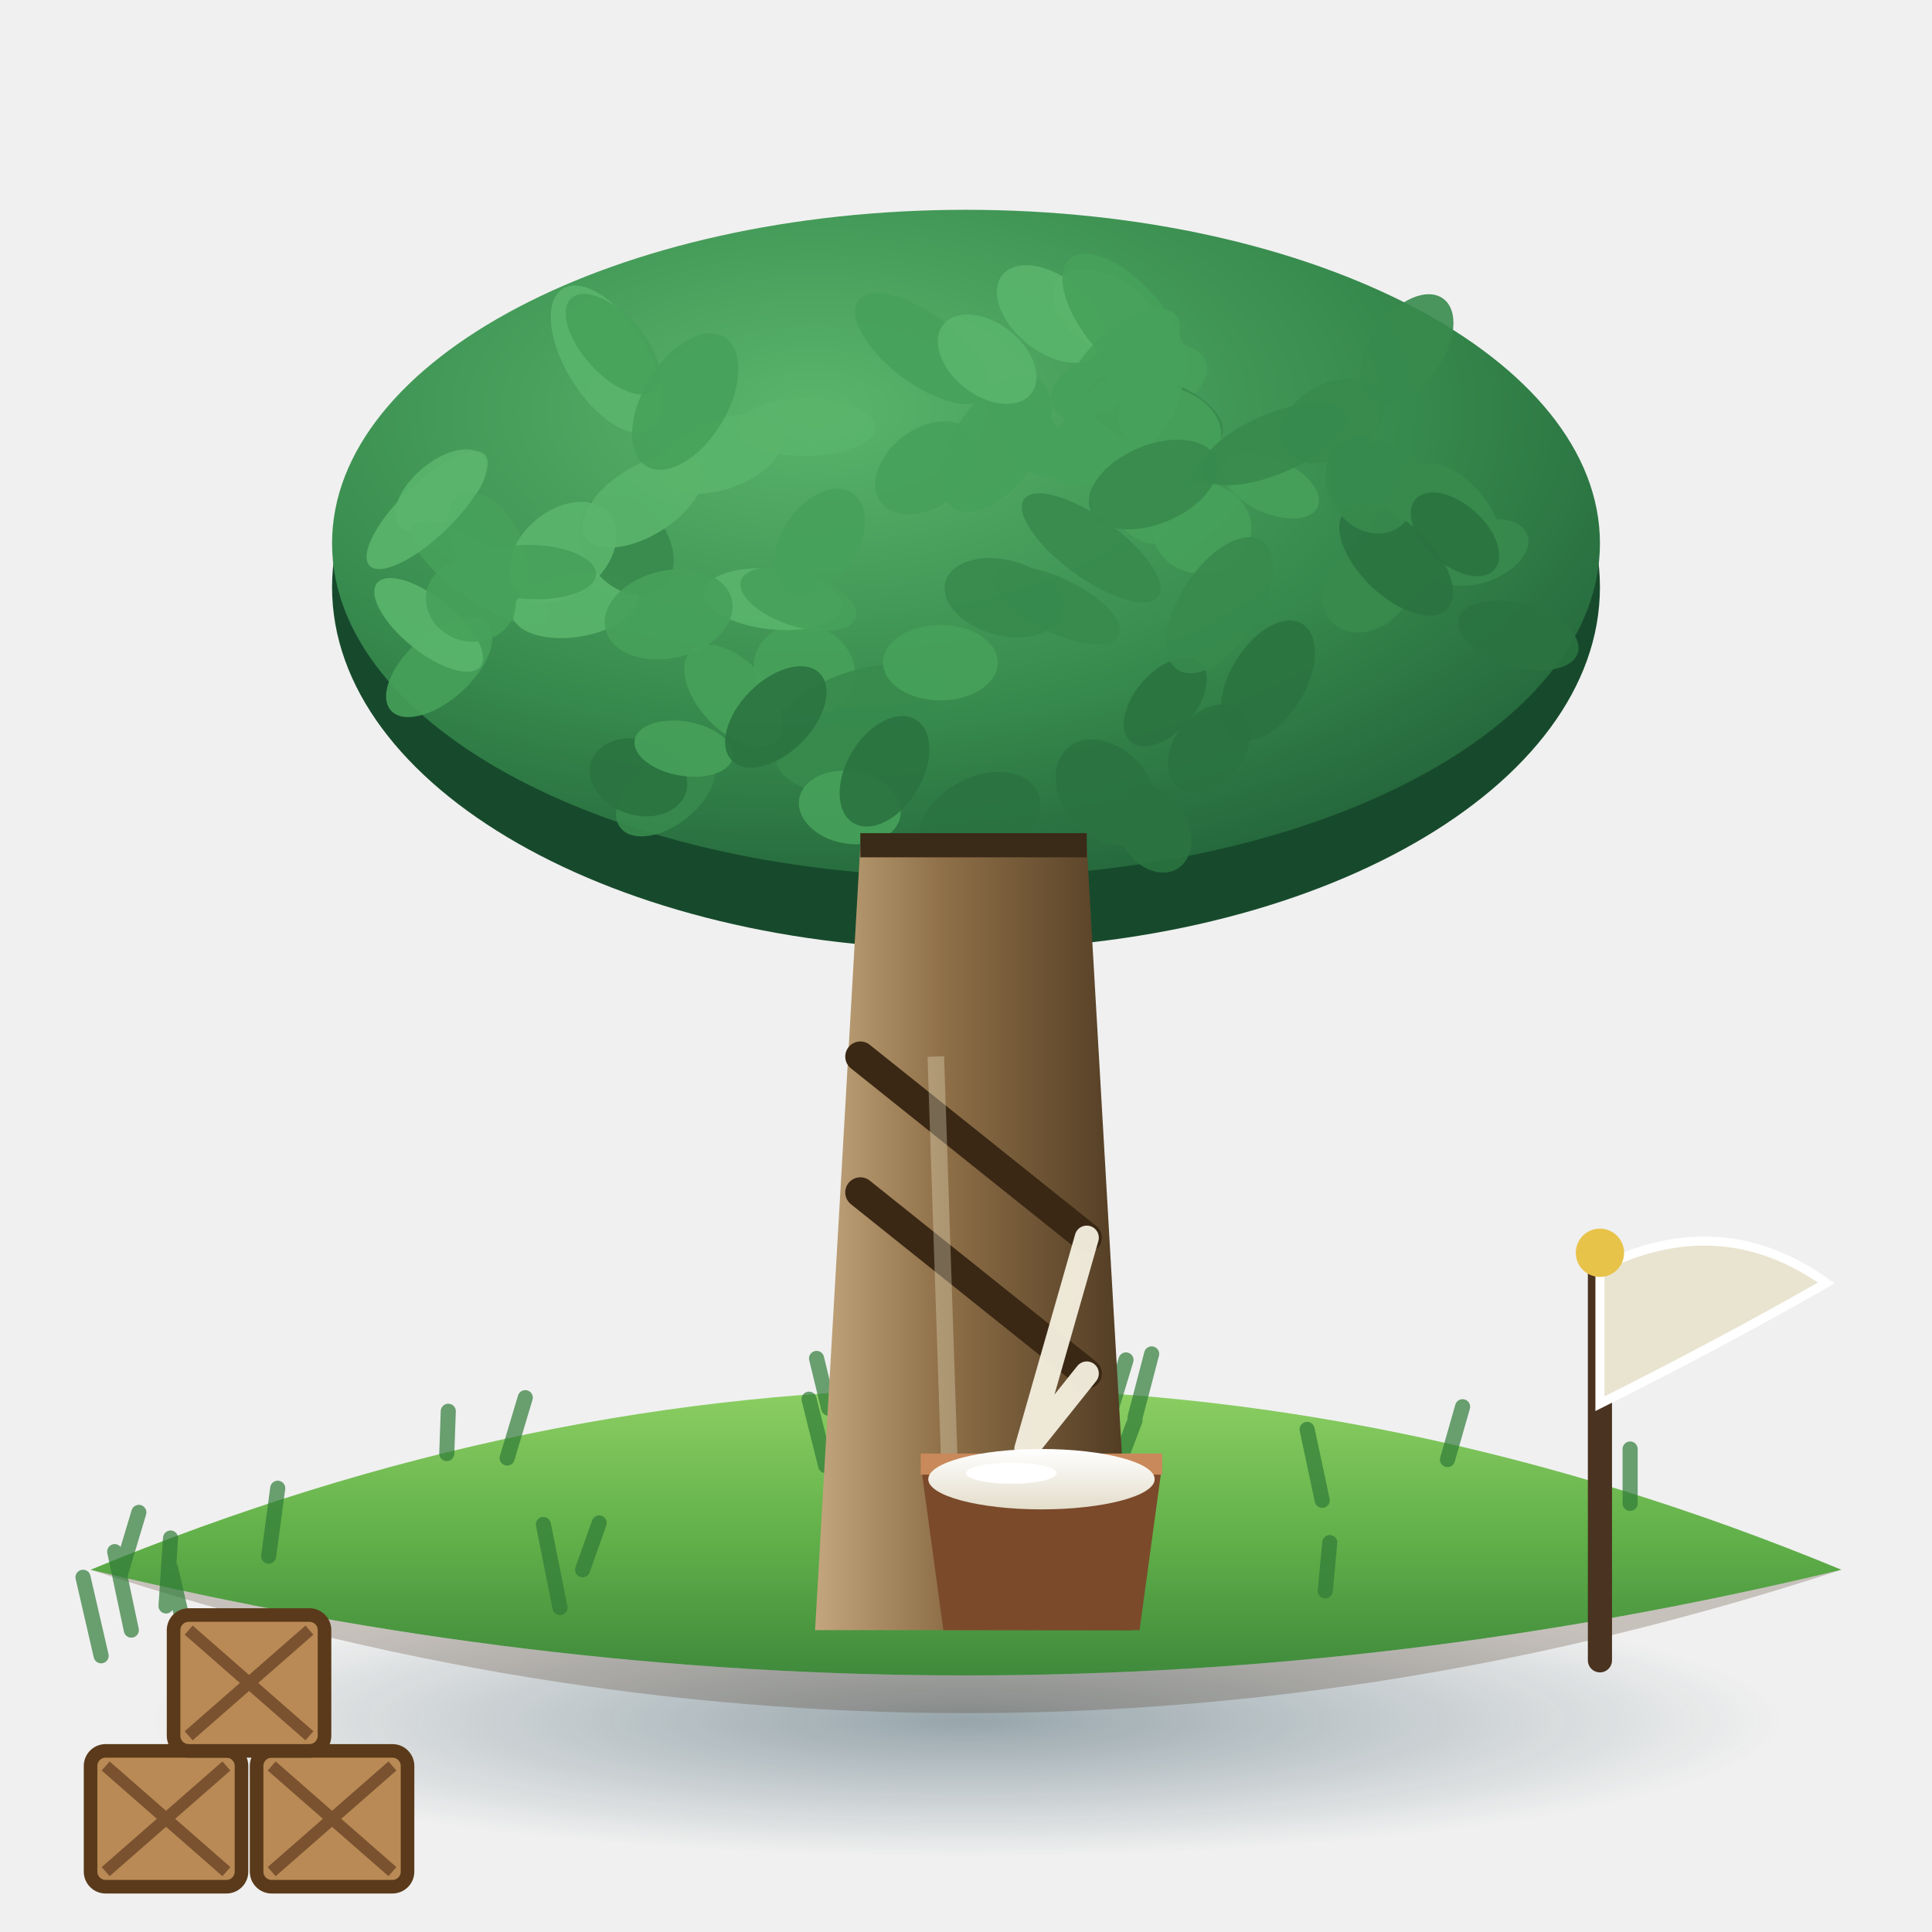
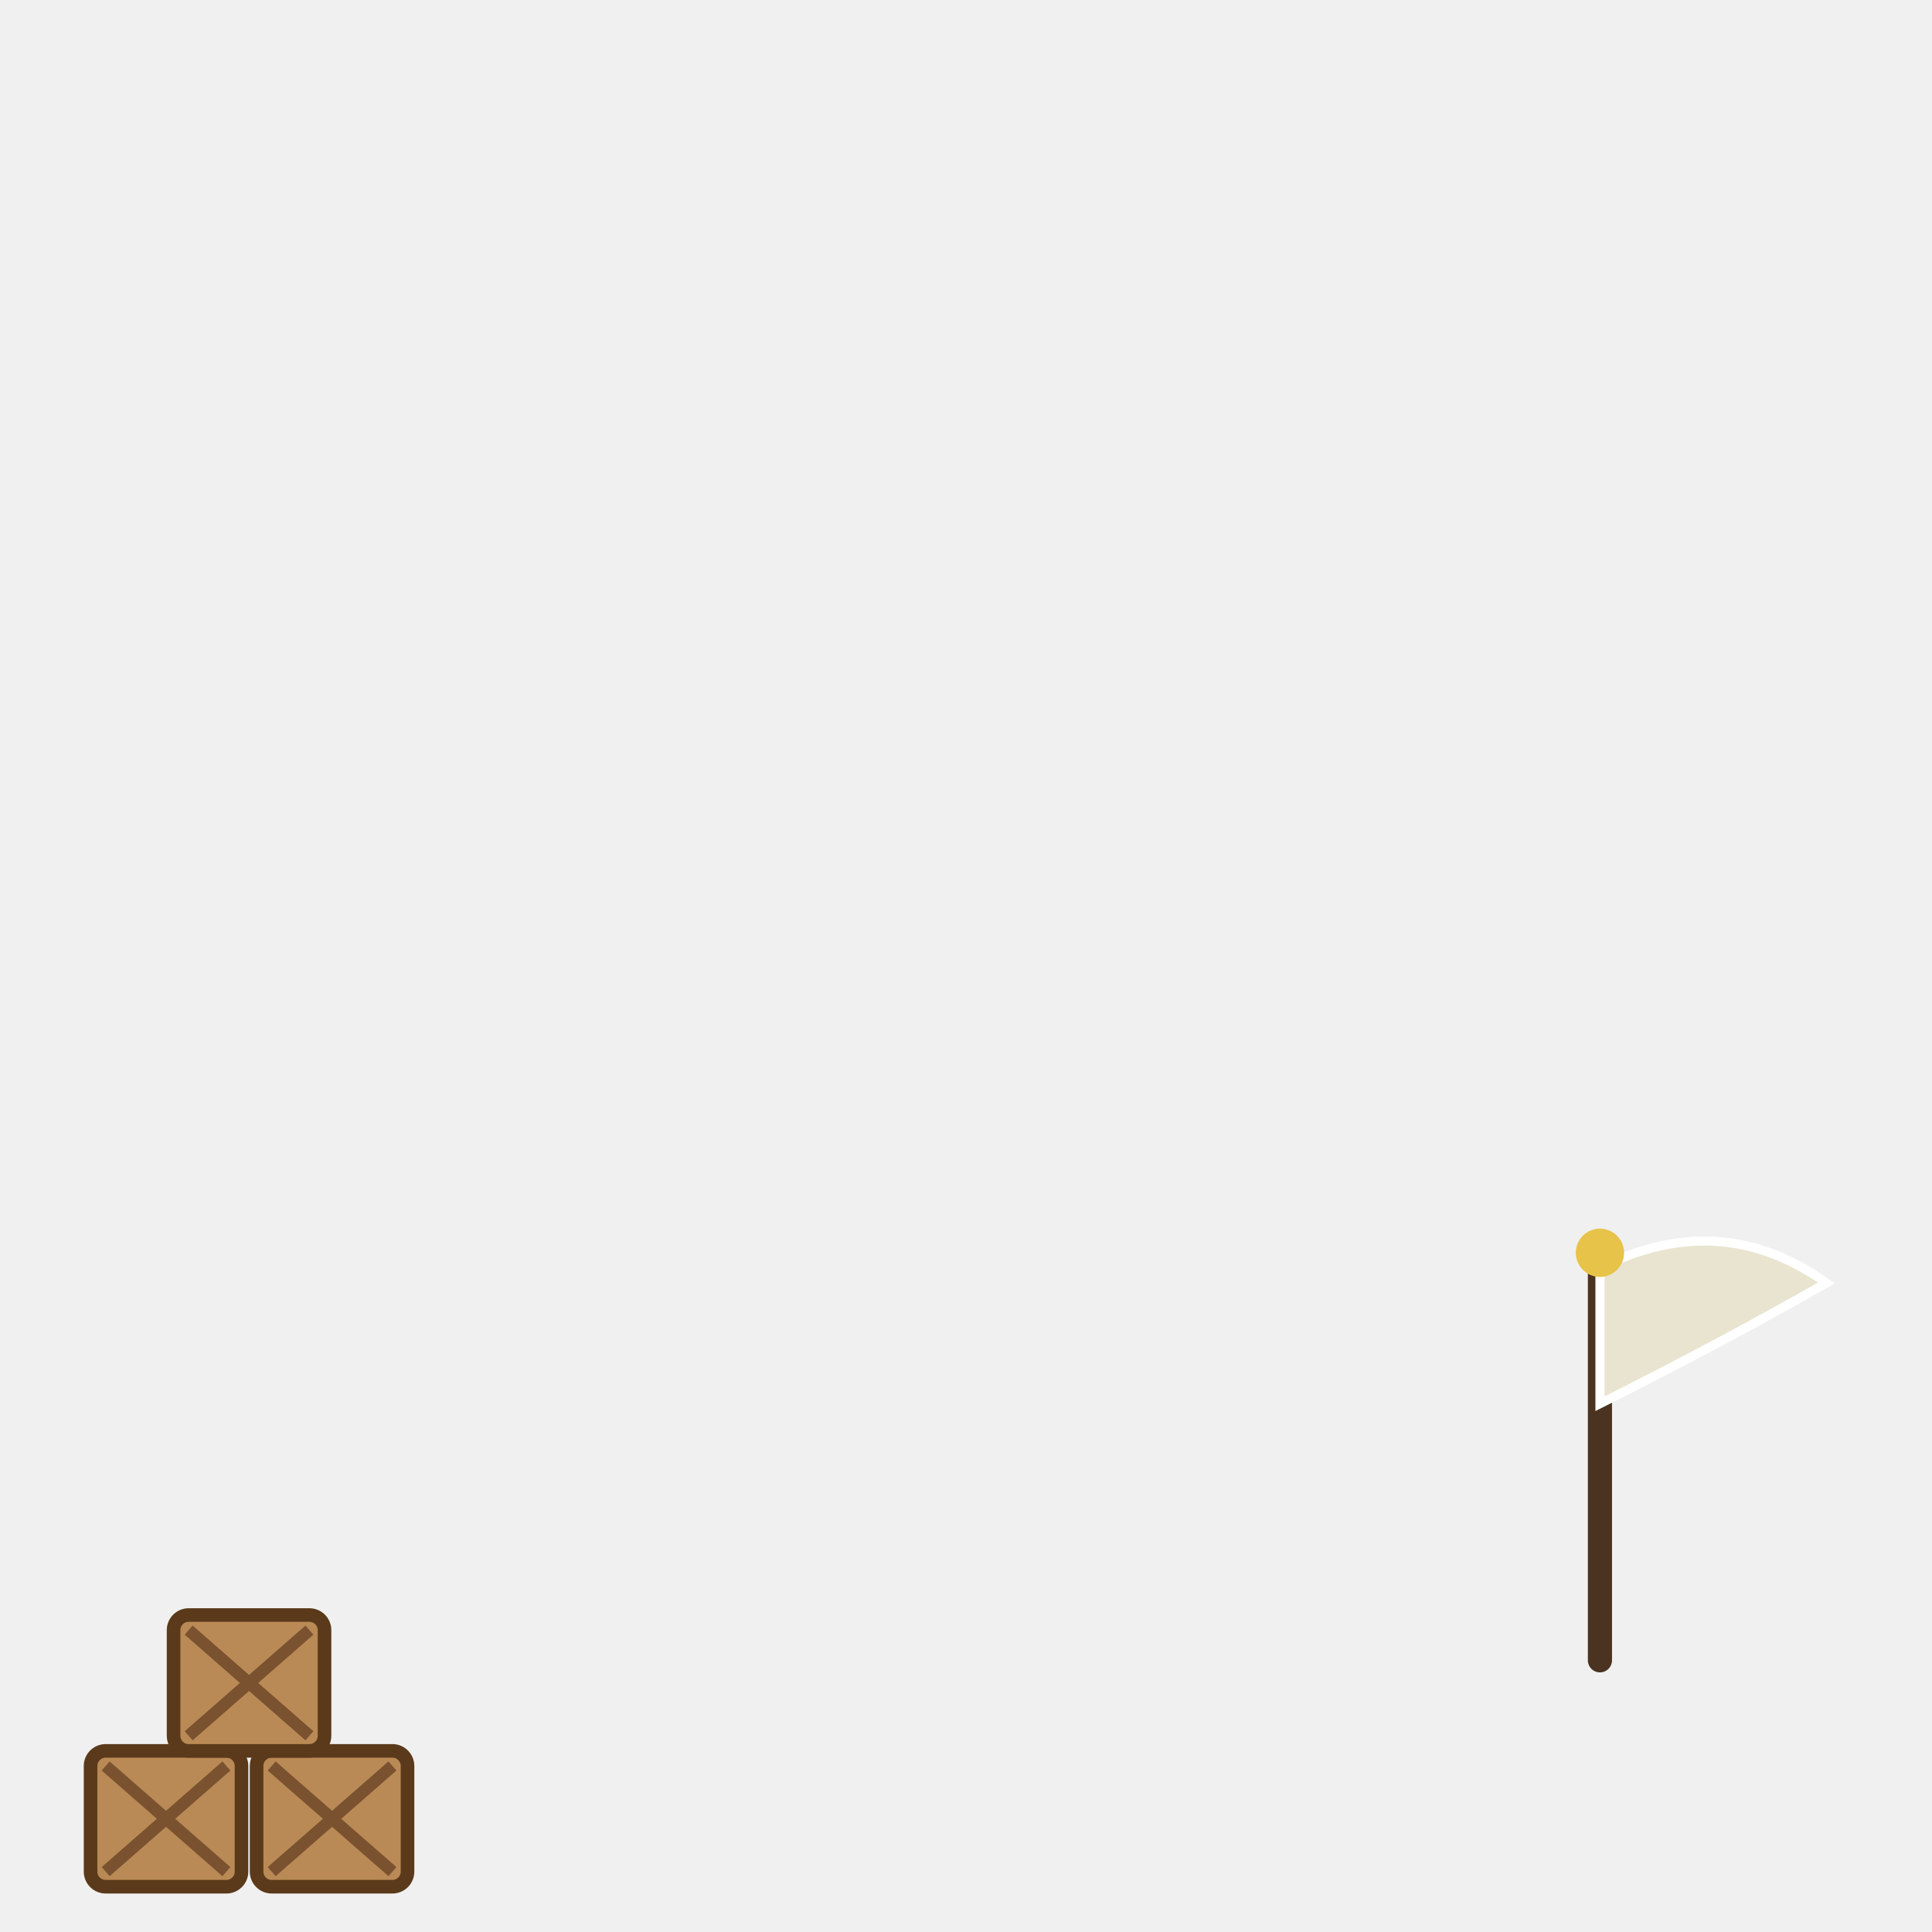
<svg xmlns="http://www.w3.org/2000/svg" viewBox="0 0 128 128" width="128" height="128">
-   <defs>
-     <radialGradient id="sh" cx="0.5" cy="0.5" r="0.5">
-       <stop offset="0" stop-color="#062c3b" stop-opacity="0.38" />
-       <stop offset="1" stop-color="#062c3b" stop-opacity="0" />
-     </radialGradient>
-     <linearGradient id="gr" x1="0" y1="0" x2="0" y2="1">
-       <stop offset="0" stop-color="#8ccf63" />
-       <stop offset="0.55" stop-color="#5fae48" />
-       <stop offset="1" stop-color="#3f8a3c" />
-     </linearGradient>
-     <linearGradient id="gr2" x1="0" y1="0" x2="0" y2="1">
-       <stop offset="0" stop-color="#7cc65a" />
-       <stop offset="1" stop-color="#4a9a3f" />
-     </linearGradient>
-     <linearGradient id="wood" x1="0" y1="0" x2="1" y2="0">
-       <stop offset="0" stop-color="#a9794a" />
-       <stop offset="0.5" stop-color="#7d5230" />
-       <stop offset="1" stop-color="#4f3119" />
-     </linearGradient>
-     <linearGradient id="trunk" x1="0" y1="0" x2="1" y2="0">
-       <stop offset="0" stop-color="#a88457" />
-       <stop offset="0.45" stop-color="#7a5a38" />
-       <stop offset="1" stop-color="#4a3320" />
-     </linearGradient>
-     <radialGradient id="cp2" cx="0.38" cy="0.3" r="0.85">
-       <stop offset="0" stop-color="#5ab56b" />
-       <stop offset="0.55" stop-color="#378a4d" />
-       <stop offset="1" stop-color="#1d5a35" />
-     </radialGradient>
-     <linearGradient id="lat" x1="0" y1="0" x2="0" y2="1">
-       <stop offset="0" stop-color="#ffffff" />
-       <stop offset="1" stop-color="#e3ddcb" />
-     </linearGradient>
-     <linearGradient id="tr" x1="0" y1="0" x2="1" y2="0">
-       <stop offset="0" stop-color="#c3a67d" />
-       <stop offset="0.4" stop-color="#8f7048" />
-       <stop offset="1" stop-color="#4f3a22" />
-     </linearGradient>
-   </defs>
-   <ellipse cx="64" cy="114" rx="54" ry="9" fill="url(#sh)" />
-   <path d="M6 104Q64 80 122 104Q64 118 6 104Z" fill="url(#gr)" />
-   <path d="M6 104Q64 118 122 104Q64 123 6 104Z" fill="#4a3320" opacity=".25" />
-   <path d="M59.7 96.5l1.0 -2.9M6.7 109.7l-1.2 -5.2M70.3 99.5l-0.3 -2.6M87.6 99.4l-1.0 -4.7M33.6 96.6l1.2 -4.0M74.5 101.7l0.7 -3.7M17.8 103.1l0.6 -4.5M54.9 93.3l-0.8 -3.3M38.6 104.0l1.1 -3.1M108.0 99.6l-0.0 -3.6M8.7 108.0l-1.1 -5.2M75.2 93.9l1.1 -4.2M29.6 96.3l0.1 -2.8M8.0 104.2l1.2 -4.0M54.7 97.1l-1.1 -4.4M73.3 94.4l1.3 -4.3M12.3 108.2l-1.0 -4.3M37.1 106.5l-1.1 -5.5M87.8 105.4l0.3 -3.2M11.0 106.4l0.3 -4.5M95.9 96.7l1.0 -3.5M73.8 97.8l1.4 -3.7M72.6 92.5l-0.5 -4.9M56.3 94.8l-0.5 -3.8" stroke="#2f7a38" stroke-width="1" stroke-linecap="round" fill="none" opacity=".7" />
-   <ellipse cx="64" cy="38.9" rx="42" ry="24" fill="#174a2c" />
-   <ellipse cx="64" cy="36" rx="42" ry="22.1" fill="url(#cp2)" />
-   <ellipse cx="40.2" cy="23.8" rx="5.5" ry="2.7" transform="rotate(58 40.2 23.8)" fill="#5ab56b" opacity=".9" />
-   <ellipse cx="29.2" cy="32.5" rx="3.6" ry="1.9" transform="rotate(-40 29.2 32.5)" fill="#5ab56b" opacity=".9" />
-   <ellipse cx="84.0" cy="45.1" rx="4.4" ry="2.5" transform="rotate(-59 84.0 45.1)" fill="#2a7340" opacity=".9" />
-   <ellipse cx="61.1" cy="23.1" rx="5.3" ry="2.3" transform="rotate(37 61.1 23.1)" fill="#46a15a" opacity=".9" />
-   <ellipse cx="68.2" cy="28.8" rx="3.3" ry="1.8" transform="rotate(51 68.2 28.8)" fill="#46a15a" opacity=".9" />
-   <ellipse cx="98.0" cy="36.6" rx="3.4" ry="2.0" transform="rotate(-20 98.0 36.6)" fill="#378a4d" opacity=".9" />
-   <ellipse cx="91.5" cy="32.4" rx="3.5" ry="2.9" transform="rotate(28 91.5 32.4)" fill="#378a4d" opacity=".9" />
-   <ellipse cx="76.4" cy="54.9" rx="3.1" ry="2.3" transform="rotate(59 76.4 54.9)" fill="#2a7340" opacity=".9" />
-   <ellipse cx="70.0" cy="40.1" rx="4.6" ry="1.8" transform="rotate(26 70.0 40.1)" fill="#378a4d" opacity=".9" />
-   <ellipse cx="61.4" cy="31.0" rx="3.8" ry="2.6" transform="rotate(-37 61.4 31.0)" fill="#46a15a" opacity=".9" />
-   <ellipse cx="31.8" cy="38.0" rx="5.5" ry="1.8" transform="rotate(35 31.8 38.0)" fill="#46a15a" opacity=".9" />
-   <ellipse cx="48.6" cy="46.1" rx="4.1" ry="2.3" transform="rotate(47 48.6 46.1)" fill="#46a15a" opacity=".9" />
-   <ellipse cx="72.3" cy="36.3" rx="5.5" ry="2.0" transform="rotate(36 72.3 36.3)" fill="#378a4d" opacity=".9" />
-   <ellipse cx="64.9" cy="54.4" rx="4.3" ry="2.9" transform="rotate(-28 64.9 54.4)" fill="#2a7340" opacity=".9" />
-   <ellipse cx="66.0" cy="29.4" rx="5.1" ry="2.8" transform="rotate(-56 66.0 29.4)" fill="#46a15a" opacity=".9" />
-   <ellipse cx="29.1" cy="44.2" rx="4.3" ry="2.2" transform="rotate(-42 29.1 44.2)" fill="#46a15a" opacity=".9" />
-   <ellipse cx="44.1" cy="52.5" rx="3.8" ry="2.2" transform="rotate(-38 44.1 52.5)" fill="#378a4d" opacity=".9" />
-   <ellipse cx="73.2" cy="20.7" rx="3.8" ry="2.4" transform="rotate(32 73.2 20.7)" fill="#5ab56b" opacity=".9" />
-   <ellipse cx="100.6" cy="42.1" rx="4.1" ry="2.1" transform="rotate(16 100.6 42.1)" fill="#2a7340" opacity=".9" />
-   <ellipse cx="53.3" cy="44.4" rx="3.4" ry="3.0" transform="rotate(21 53.3 44.4)" fill="#46a15a" opacity=".9" />
-   <ellipse cx="90.6" cy="38.9" rx="3.3" ry="2.7" transform="rotate(-44 90.6 38.9)" fill="#378a4d" opacity=".9" />
-   <ellipse cx="40.6" cy="22.8" rx="4.1" ry="2.0" transform="rotate(48 40.6 22.8)" fill="#46a15a" opacity=".9" />
-   <ellipse cx="51.2" cy="39.7" rx="4.6" ry="2.0" transform="rotate(6 51.2 39.7)" fill="#5ab56b" opacity=".9" />
-   <ellipse cx="38.1" cy="40.1" rx="4.2" ry="2.1" transform="rotate(-9 38.1 40.1)" fill="#5ab56b" opacity=".9" />
-   <ellipse cx="74.6" cy="32.1" rx="4.4" ry="2.0" transform="rotate(59 74.6 32.1)" fill="#46a15a" opacity=".9" />
-   <ellipse cx="41.5" cy="36.1" rx="3.7" ry="2.7" transform="rotate(51 41.5 36.1)" fill="#378a4d" opacity=".9" />
-   <ellipse cx="54.3" cy="35.9" rx="3.9" ry="2.5" transform="rotate(-56 54.3 35.9)" fill="#46a15a" opacity=".9" />
-   <ellipse cx="65.4" cy="23.8" rx="3.7" ry="2.4" transform="rotate(38 65.4 23.8)" fill="#5ab56b" opacity=".9" />
-   <ellipse cx="96.5" cy="33.9" rx="3.9" ry="2.0" transform="rotate(49 96.5 33.9)" fill="#378a4d" opacity=".9" />
-   <ellipse cx="92.5" cy="37.1" rx="4.7" ry="2.4" transform="rotate(44 92.5 37.1)" fill="#2a7340" opacity=".9" />
-   <ellipse cx="32.3" cy="36.0" rx="3.7" ry="2.2" transform="rotate(60 32.3 36.0)" fill="#46a15a" opacity=".9" />
-   <ellipse cx="74.8" cy="25.4" rx="5.3" ry="2.6" transform="rotate(-14 74.8 25.4)" fill="#46a15a" opacity=".9" />
-   <ellipse cx="90.8" cy="32.1" rx="3.4" ry="2.8" transform="rotate(59 90.8 32.1)" fill="#378a4d" opacity=".9" />
-   <ellipse cx="76.5" cy="27.4" rx="4.7" ry="2.3" transform="rotate(18 76.5 27.4)" fill="#378a4d" opacity=".9" />
-   <ellipse cx="69.6" cy="20.8" rx="4.1" ry="2.5" transform="rotate(39 69.6 20.8)" fill="#5ab56b" opacity=".9" />
-   <ellipse cx="77.5" cy="28.2" rx="3.5" ry="2.5" transform="rotate(19 77.5 28.2)" fill="#46a15a" opacity=".9" />
-   <ellipse cx="53.4" cy="28.3" rx="4.6" ry="1.9" transform="rotate(0 53.4 28.3)" fill="#5ab56b" opacity=".9" />
-   <ellipse cx="79.6" cy="35.0" rx="3.3" ry="3.0" transform="rotate(1 79.6 35.0)" fill="#46a15a" opacity=".9" />
-   <ellipse cx="66.5" cy="39.6" rx="4.0" ry="2.5" transform="rotate(15 66.5 39.6)" fill="#378a4d" opacity=".9" />
-   <ellipse cx="73.3" cy="52.5" rx="3.9" ry="2.9" transform="rotate(49 73.3 52.5)" fill="#2a7340" opacity=".9" />
-   <ellipse cx="52.9" cy="39.7" rx="4.0" ry="1.8" transform="rotate(18 52.9 39.7)" fill="#46a15a" opacity=".9" />
-   <ellipse cx="57.3" cy="46.5" rx="5.5" ry="2.2" transform="rotate(-15 57.3 46.5)" fill="#378a4d" opacity=".9" />
-   <ellipse cx="74.4" cy="24.0" rx="4.7" ry="2.2" transform="rotate(-42 74.4 24.0)" fill="#46a15a" opacity=".9" />
-   <ellipse cx="77.2" cy="46.5" rx="3.5" ry="2.0" transform="rotate(-49 77.2 46.5)" fill="#2a7340" opacity=".9" />
-   <ellipse cx="42.3" cy="51.5" rx="3.3" ry="2.5" transform="rotate(18 42.3 51.5)" fill="#2a7340" opacity=".9" />
-   <ellipse cx="42.6" cy="33.2" rx="4.5" ry="2.3" transform="rotate(-32 42.6 33.2)" fill="#5ab56b" opacity=".9" />
-   <ellipse cx="37.3" cy="36.6" rx="4.0" ry="2.8" transform="rotate(-40 37.3 36.6)" fill="#5ab56b" opacity=".9" />
-   <ellipse cx="47.8" cy="30.1" rx="4.3" ry="2.3" transform="rotate(-20 47.8 30.1)" fill="#5ab56b" opacity=".9" />
-   <ellipse cx="84.2" cy="32.2" rx="3.4" ry="1.8" transform="rotate(24 84.2 32.2)" fill="#46a15a" opacity=".9" />
-   <ellipse cx="45.4" cy="26.6" rx="5.0" ry="2.8" transform="rotate(-59 45.4 26.6)" fill="#46a15a" opacity=".9" />
-   <ellipse cx="35.3" cy="37.9" rx="4.2" ry="1.8" transform="rotate(2 35.3 37.9)" fill="#46a15a" opacity=".9" />
-   <ellipse cx="62.3" cy="43.9" rx="3.8" ry="2.5" transform="rotate(0 62.3 43.9)" fill="#46a15a" opacity=".9" />
-   <ellipse cx="28.3" cy="33.8" rx="5.3" ry="1.8" transform="rotate(-44 28.3 33.8)" fill="#5ab56b" opacity=".9" />
-   <ellipse cx="55.2" cy="50.1" rx="3.8" ry="2.4" transform="rotate(-1 55.2 50.1)" fill="#378a4d" opacity=".9" />
-   <ellipse cx="45.3" cy="49.6" rx="3.3" ry="1.8" transform="rotate(10 45.3 49.6)" fill="#46a15a" opacity=".9" />
-   <ellipse cx="28.4" cy="41.4" rx="4.4" ry="1.8" transform="rotate(39 28.4 41.4)" fill="#5ab56b" opacity=".9" />
-   <ellipse cx="74.5" cy="21.3" rx="5.5" ry="2.6" transform="rotate(49 74.5 21.3)" fill="#46a15a" opacity=".9" />
-   <ellipse cx="84.4" cy="29.4" rx="5.2" ry="2.0" transform="rotate(-23 84.4 29.4)" fill="#378a4d" opacity=".9" />
-   <ellipse cx="31.2" cy="39.8" rx="3.0" ry="2.7" transform="rotate(14 31.2 39.8)" fill="#46a15a" opacity=".9" />
-   <ellipse cx="56.3" cy="53.5" rx="3.4" ry="2.4" transform="rotate(10 56.3 53.5)" fill="#46a15a" opacity=".9" />
-   <ellipse cx="93.2" cy="23.1" rx="4.1" ry="2.4" transform="rotate(-54 93.2 23.1)" fill="#378a4d" opacity=".9" />
-   <ellipse cx="80.8" cy="40.1" rx="5.1" ry="2.6" transform="rotate(-57 80.8 40.1)" fill="#378a4d" opacity=".9" />
-   <ellipse cx="51.4" cy="47.5" rx="4.1" ry="2.4" transform="rotate(-45 51.4 47.5)" fill="#2a7340" opacity=".9" />
-   <ellipse cx="73.9" cy="28.0" rx="5.5" ry="2.7" transform="rotate(-43 73.9 28.0)" fill="#46a15a" opacity=".9" />
-   <ellipse cx="96.4" cy="35.4" rx="3.5" ry="2.0" transform="rotate(42 96.4 35.4)" fill="#2a7340" opacity=".9" />
-   <ellipse cx="80.1" cy="49.6" rx="3.3" ry="2.3" transform="rotate(-51 80.1 49.6)" fill="#2a7340" opacity=".9" />
-   <ellipse cx="58.6" cy="51.1" rx="4.0" ry="2.5" transform="rotate(-59 58.6 51.1)" fill="#2a7340" opacity=".9" />
-   <ellipse cx="44.3" cy="40.7" rx="4.3" ry="2.9" transform="rotate(-13 44.3 40.7)" fill="#46a15a" opacity=".9" />
-   <ellipse cx="76.4" cy="32.1" rx="4.5" ry="2.6" transform="rotate(-23 76.4 32.1)" fill="#378a4d" opacity=".9" />
-   <ellipse cx="88.3" cy="27.9" rx="3.7" ry="2.5" transform="rotate(-28 88.3 27.9)" fill="#378a4d" opacity=".9" />
-   <path d="M54 108L57 56H72L75 108Z" fill="url(#tr)" />
-   <path d="M57 56H72" stroke="#3a2a18" stroke-width="1.6" />
-   <path d="M57 70L72 82M57 79L72 91" stroke="#3a2815" stroke-width="2" stroke-linecap="round" fill="none" />
-   <path d="M72 82L68 96M72 91L68 96" stroke="#f4efe0" stroke-width="1.6" stroke-linecap="round" opacity=".95" />
-   <path d="M62 70L63 100" stroke="#e8dfc4" stroke-width="1.1" opacity=".35" />
-   <path d="M61 97H77L75.5 108H62.5Z" fill="#7b4a2b" />
-   <path d="M61 97H77" stroke="#c9895a" stroke-width="1.4" />
-   <ellipse cx="69" cy="98" rx="7.5" ry="2" fill="url(#lat)" />
-   <ellipse cx="67" cy="97.6" rx="3" ry=".7" fill="#fff" />
  <rect x="6.0" y="116.0" width="10" height="9" rx="1" fill="#b98a55" stroke="#5a3a1a" stroke-width=".9" />
  <path d="M7.0 117.0L15.0 124.0M15.0 117.0L7.0 124.0" stroke="#7a5230" stroke-width=".8" />
  <rect x="17.0" y="116.0" width="10" height="9" rx="1" fill="#b98a55" stroke="#5a3a1a" stroke-width=".9" />
  <path d="M18.0 117.0L26.0 124.0M26.0 117.0L18.0 124.0" stroke="#7a5230" stroke-width=".8" />
  <rect x="11.5" y="107.0" width="10" height="9" rx="1" fill="#b98a55" stroke="#5a3a1a" stroke-width=".9" />
  <path d="M12.5 108.0L20.5 115.0M20.5 108.0L12.5 115.0" stroke="#7a5230" stroke-width=".8" />
  <path d="M106 110V84" stroke="#4a3320" stroke-width="1.6" stroke-linecap="round" />
  <path d="M106 84Q114 80 121 85Q114 89 106 93Z" fill="#e9e4d0" stroke="#ffffff" stroke-width=".6" />
  <circle cx="106" cy="83" r="1.6" fill="#e8c34a" />
</svg>
